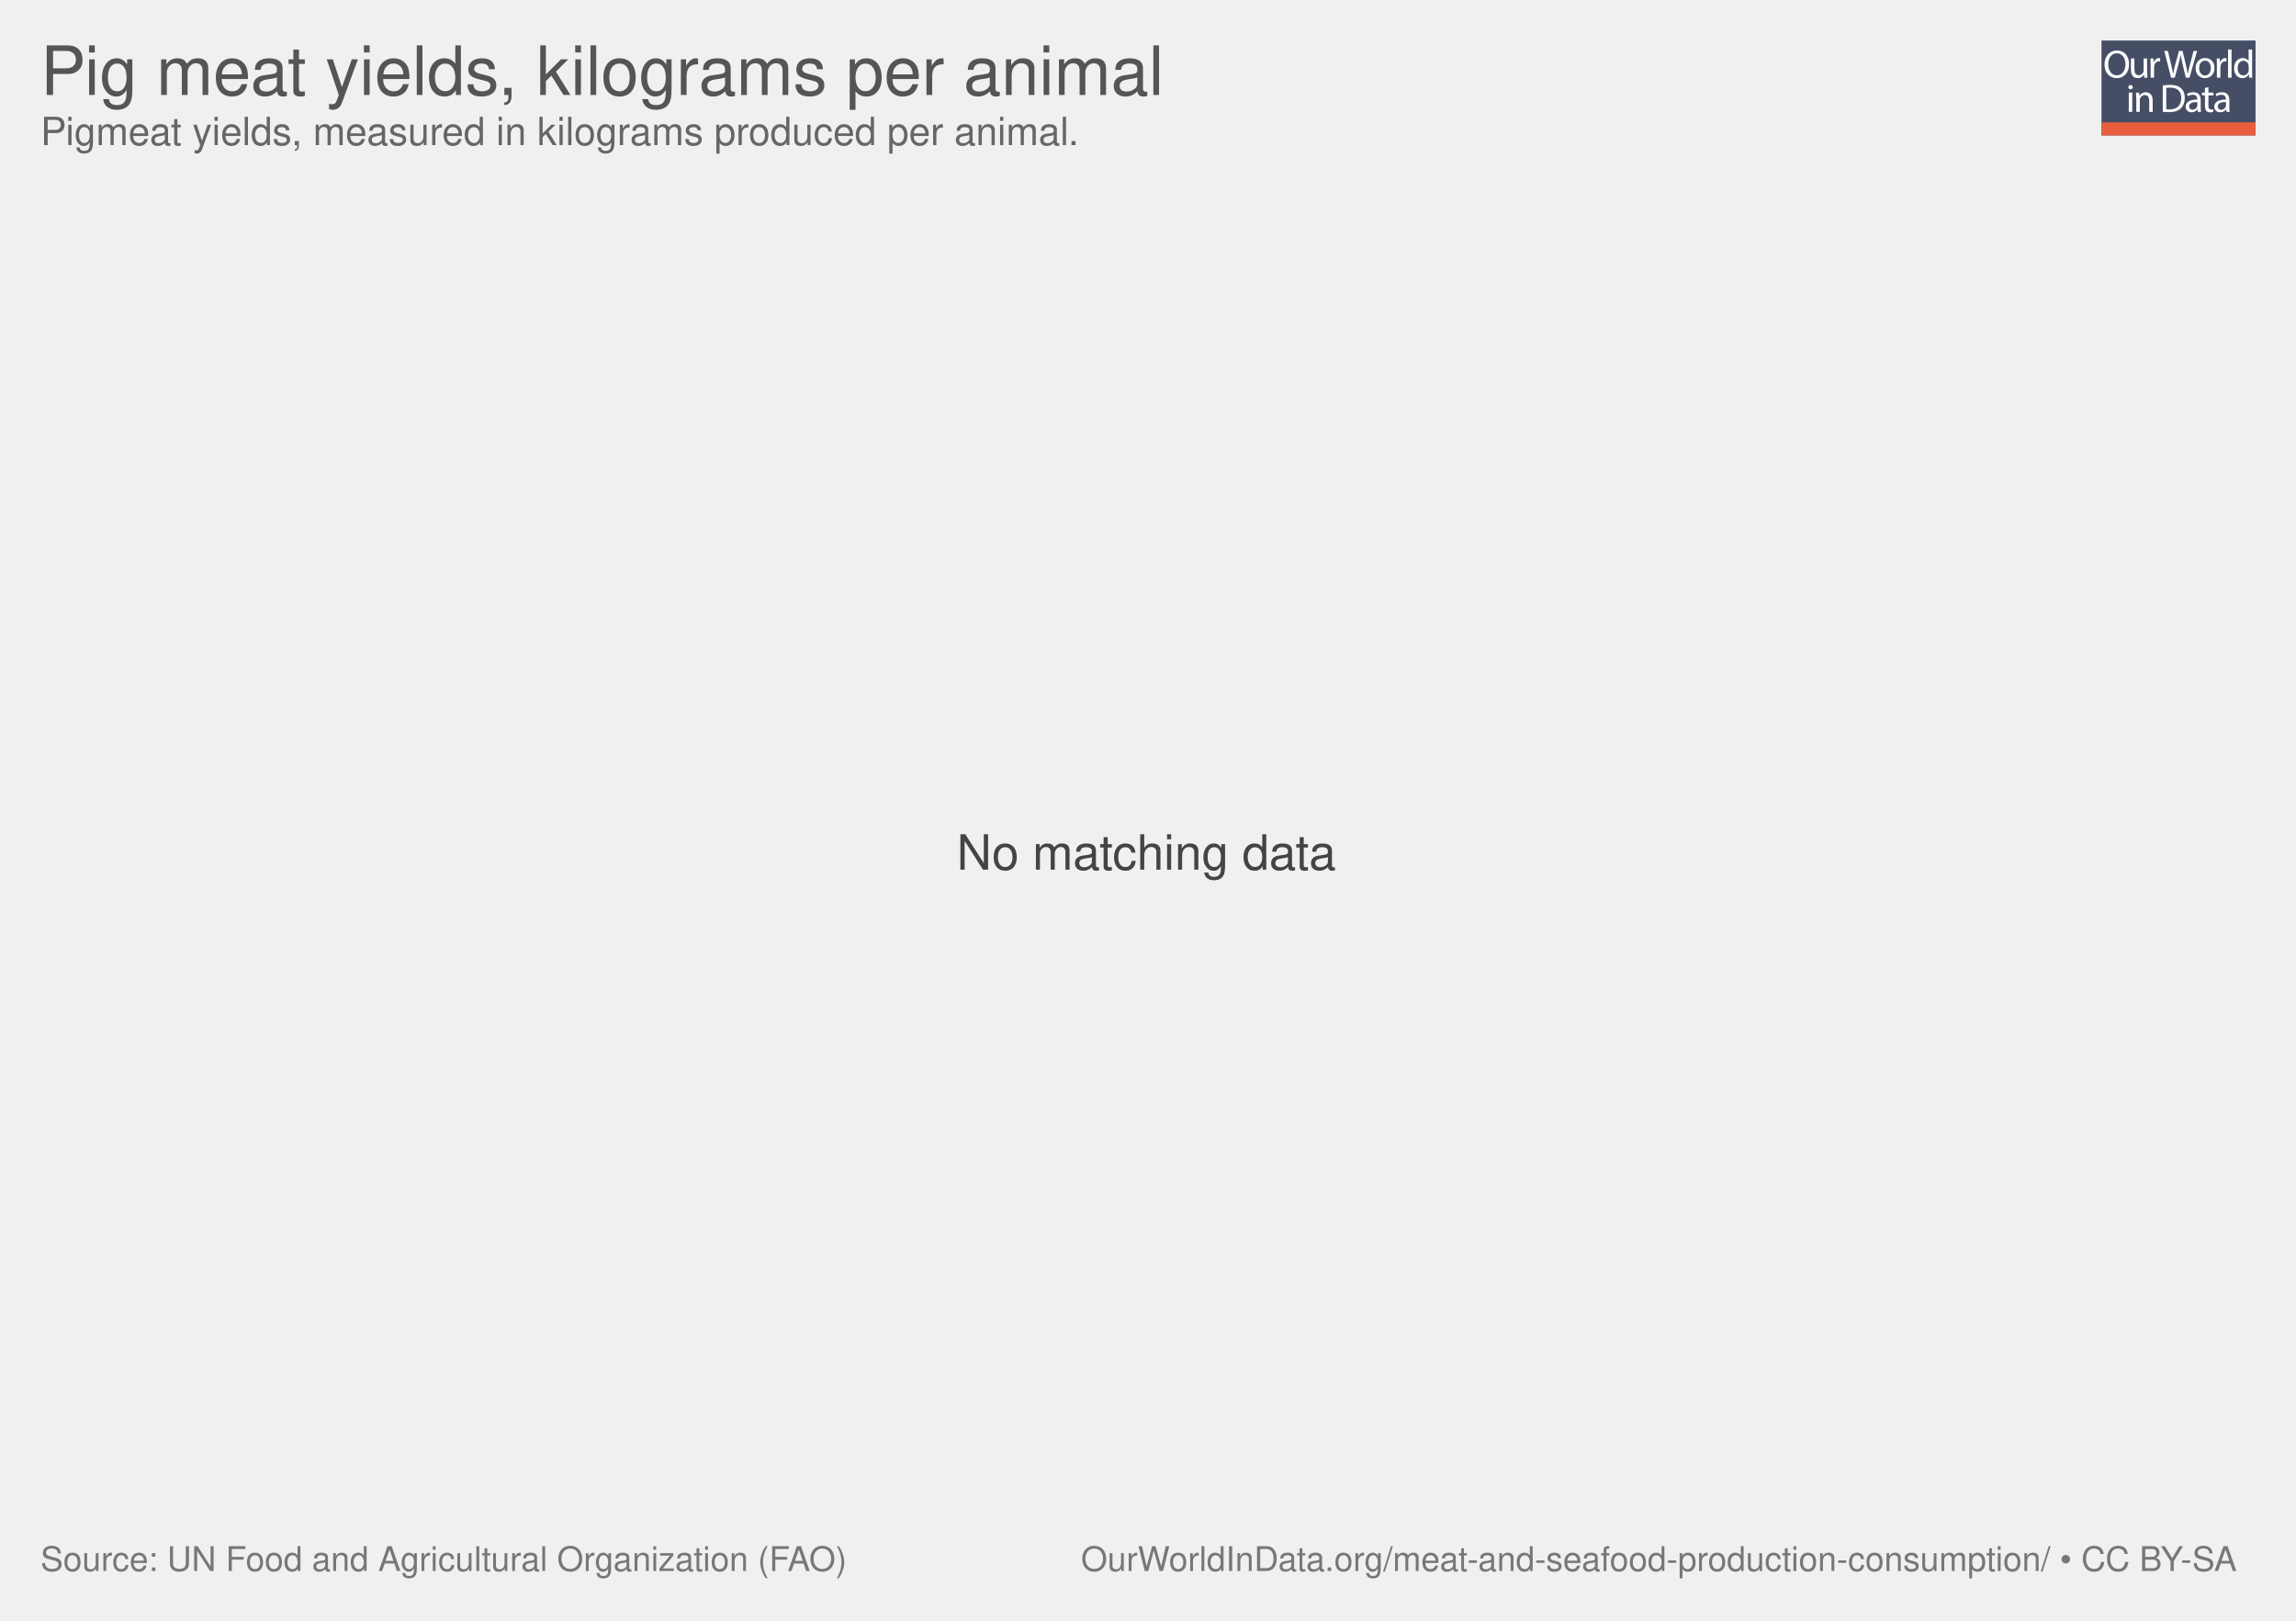
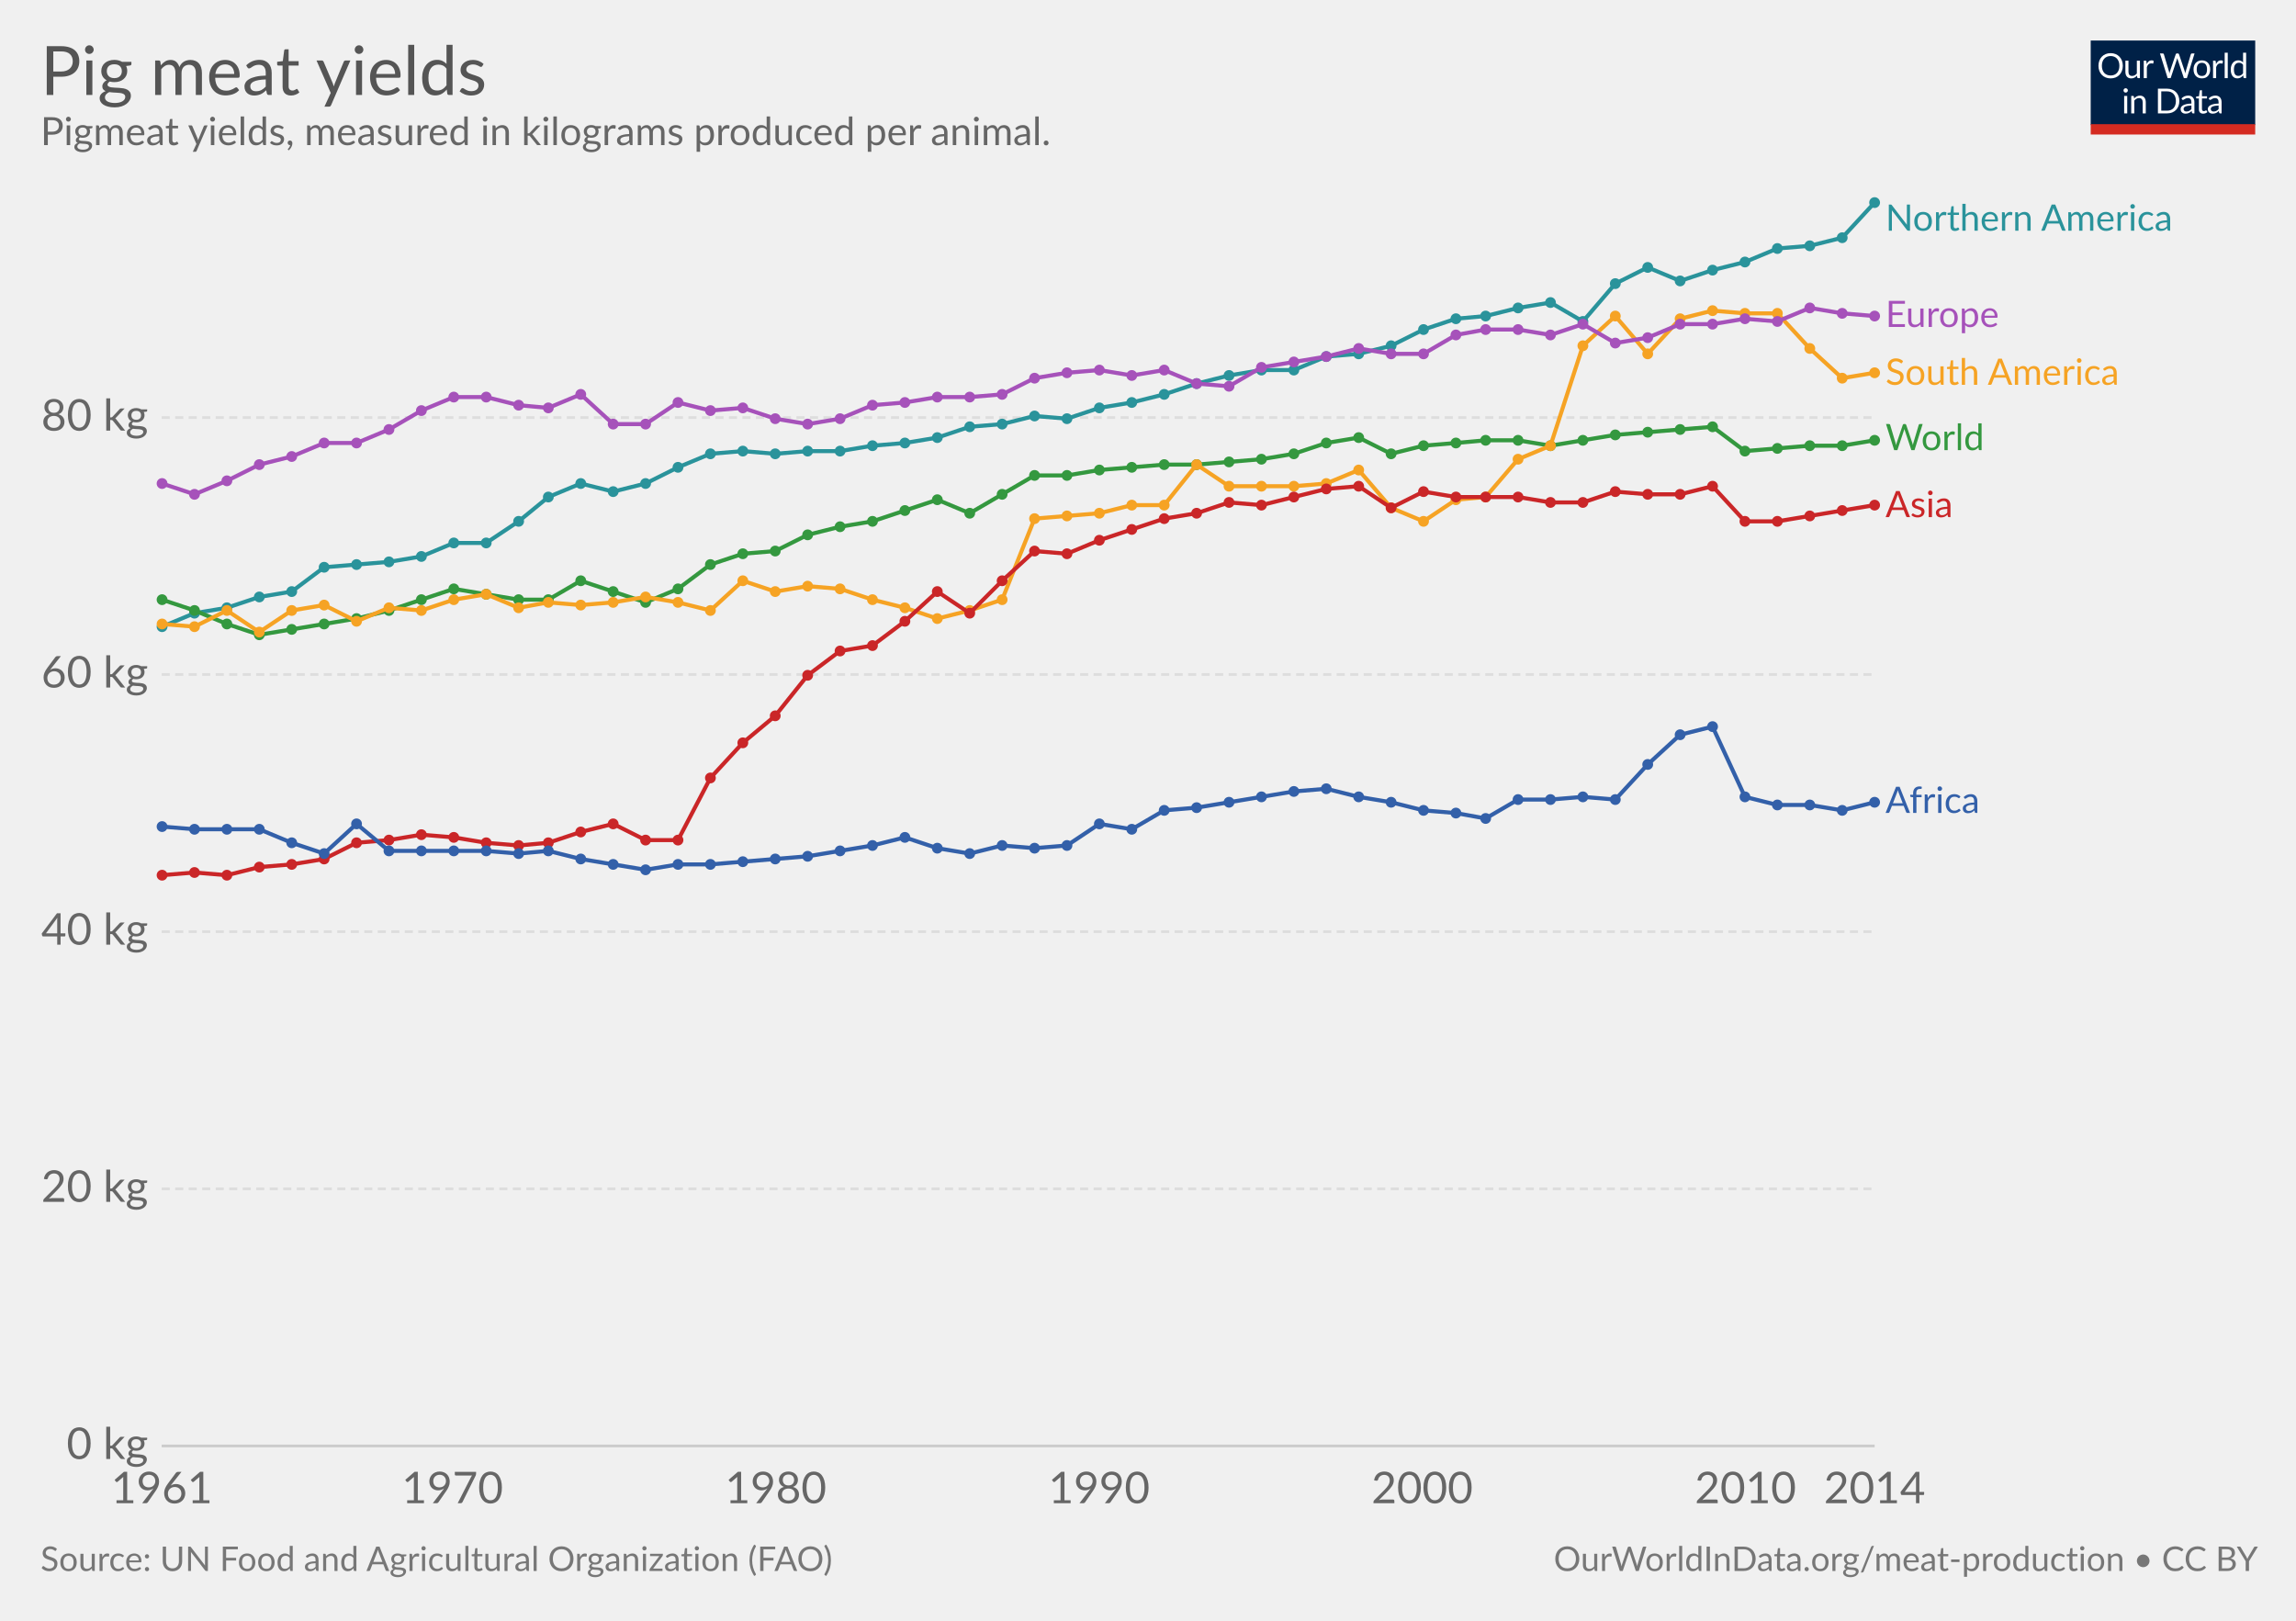
- <svg xmlns="http://www.w3.org/2000/svg" xmlns:xlink="http://www.w3.org/1999/xlink" version="1.1" style="font-family: 'Helvetica Neue', Helvetica, Arial, sans-serif; font-size: 18px; background-color: white; text-rendering: optimizeLegibility; -webkit-font-smoothing: antialiased;" width="850" height="600">
-   <g class="ChartTab">
-     <g class="HeaderView">
-       <g opacity="0.8" transform="translate(778, 15) scale(0.27)">
-         <a xlink:href="https://ourworldindata.org" target="_blank">
-           <g>
-             <rect x="0" y="0" fill="#1B2543" width="211.2" height="130.1" />
-             <rect x="0" y="112.2" fill="#E63912" width="211.2" height="17.9" />
-             <g>
-               <rect x="1.2" y="12.3" fill="none" width="210.2" height="99.2" />
-               <path fill="#FFFFFF" d="M37.8,32.2c0,12.7-7.7,19.4-17.1,19.4c-9.7,0-16.6-7.5-16.6-18.7c0-11.7,7.3-19.3,17.1-19.3 C31.3,13.7,37.8,21.3,37.8,32.2z M9.2,32.8c0,7.9,4.3,14.9,11.8,14.9c7.5,0,11.8-6.9,11.8-15.3c0-7.3-3.8-14.9-11.8-14.9 C13.1,17.5,9.2,24.8,9.2,32.8z" />
-               <path fill="#FFFFFF" d="M62.7,43.8c0,2.7,0.1,5.1,0.2,7.2h-4.3l-0.3-4.3h-0.1c-1.3,2.1-4,4.9-8.8,4.9c-4.2,0-9.1-2.3-9.1-11.6 V24.6h4.8v14.6c0,5,1.5,8.4,5.9,8.4c3.2,0,5.5-2.2,6.3-4.4c0.3-0.7,0.4-1.6,0.4-2.5V24.6h4.8V43.8z" />
-               <path fill="#FFFFFF" d="M67.3,32.8c0-3.1-0.1-5.8-0.2-8.2h4.2l0.2,5.2h0.2c1.2-3.5,4.1-5.8,7.3-5.8c0.5,0,0.9,0.1,1.4,0.2v4.5 c-0.5-0.1-1-0.2-1.6-0.2c-3.4,0-5.8,2.6-6.5,6.2c-0.1,0.7-0.2,1.4-0.2,2.2V51h-4.8V32.8z" />
-               <path fill="#FFFFFF" d="M95.4,51l-9.4-36.8h5l4.4,18.6c1.1,4.6,2.1,9.2,2.7,12.7h0.1c0.6-3.7,1.8-8,3-12.8l4.9-18.5h5l4.5,18.7 c1,4.4,2,8.7,2.6,12.6h0.1c0.8-4,1.8-8.1,3-12.7l4.9-18.5h4.9L120.6,51h-5L111,31.9c-1.1-4.7-1.9-8.3-2.4-12h-0.1 c-0.7,3.7-1.5,7.3-2.8,12L100.4,51H95.4z" />
-               <path fill="#FFFFFF" d="M154.9,37.6c0,9.8-6.8,14-13.2,14c-7.2,0-12.7-5.2-12.7-13.6c0-8.8,5.8-14,13.1-14 C149.8,24,154.9,29.5,154.9,37.6z M133.9,37.9c0,5.8,3.3,10.1,8,10.1c4.6,0,8-4.3,8-10.3c0-4.5-2.2-10.1-7.9-10.1 C136.3,27.6,133.9,32.8,133.9,37.9z" />
-               <path fill="#FFFFFF" d="M158.2,32.8c0-3.1-0.1-5.8-0.2-8.2h4.2l0.2,5.2h0.2c1.2-3.5,4.1-5.8,7.3-5.8c0.5,0,0.9,0.1,1.4,0.2v4.5 c-0.5-0.1-1-0.2-1.6-0.2c-3.4,0-5.8,2.6-6.5,6.2c-0.1,0.7-0.2,1.4-0.2,2.2V51h-4.8V32.8z" />
-               <path fill="#FFFFFF" d="M173.5,12.3h4.8V51h-4.8V12.3z" />
-               <path fill="#FFFFFF" d="M206.5,12.3v31.9c0,2.3,0.1,5,0.2,6.8h-4.3l-0.2-4.6H202c-1.5,2.9-4.7,5.2-9,5.2 c-6.4,0-11.3-5.4-11.3-13.4c-0.1-8.8,5.4-14.2,11.9-14.2c4,0,6.8,1.9,8,4h0.1V12.3H206.5z M201.7,35.4c0-0.6-0.1-1.4-0.2-2 c-0.7-3.1-3.3-5.6-6.9-5.6c-5,0-7.9,4.4-7.9,10.2c0,5.3,2.6,9.8,7.8,9.8c3.2,0,6.2-2.1,7.1-5.7c0.2-0.7,0.2-1.3,0.2-2.1V35.4z" />
-               <path fill="#FFFFFF" d="M42.8,64c0.1,1.6-1.1,2.9-3.1,2.9c-1.7,0-2.9-1.3-2.9-2.9c0-1.7,1.3-3,3-3C41.7,61,42.8,62.3,42.8,64z M37.4,97.8V71.4h4.8v26.4H37.4z" />
-               <path fill="#FFFFFF" d="M47.5,78.6c0-2.7-0.1-5-0.2-7.1h4.3l0.3,4.4h0.1c1.3-2.5,4.4-5,8.8-5c3.7,0,9.4,2.2,9.4,11.2v15.8h-4.8 V82.6c0-4.3-1.6-7.8-6.1-7.8c-3.2,0-5.6,2.2-6.5,4.9c-0.2,0.6-0.3,1.4-0.3,2.2v15.9h-4.8V78.6z" />
-               <path fill="#FFFFFF" d="M84,61.6c2.9-0.4,6.3-0.8,10.1-0.8c6.8,0,11.7,1.6,14.9,4.6c3.3,3,5.2,7.3,5.2,13.2c0,6-1.9,10.9-5.3,14.3 c-3.4,3.4-9.1,5.3-16.3,5.3c-3.4,0-6.2-0.2-8.6-0.4V61.6z M88.8,94.1c1.2,0.2,3,0.3,4.8,0.3c10.2,0,15.7-5.7,15.7-15.6 c0.1-8.7-4.9-14.2-14.9-14.2c-2.5,0-4.3,0.2-5.6,0.5V94.1z" />
-               <path fill="#FFFFFF" d="M132.1,97.8l-0.4-3.3h-0.2c-1.5,2.1-4.3,3.9-8.1,3.9c-5.4,0-8.1-3.8-8.1-7.6c0-6.4,5.7-9.9,15.9-9.8v-0.5 c0-2.2-0.6-6.1-6-6.1c-2.5,0-5,0.8-6.9,2l-1.1-3.2c2.2-1.4,5.4-2.3,8.7-2.3c8.1,0,10.1,5.5,10.1,10.8v9.9c0,2.3,0.1,4.5,0.4,6.3 H132.1z M131.4,84.4c-5.3-0.1-11.2,0.8-11.2,5.9c0,3.1,2.1,4.6,4.5,4.6c3.4,0,5.6-2.2,6.4-4.4c0.2-0.5,0.3-1,0.3-1.5V84.4z" />
-               <path fill="#FFFFFF" d="M146.6,63.9v7.6h6.9v3.7h-6.9v14.2c0,3.3,0.9,5.1,3.6,5.1c1.3,0,2.2-0.2,2.8-0.3l0.2,3.6 c-0.9,0.4-2.4,0.7-4.3,0.7c-2.2,0-4-0.7-5.2-2c-1.4-1.4-1.9-3.8-1.9-6.9V75.1h-4.1v-3.7h4.1v-6.3L146.6,63.9z" />
-               <path fill="#FFFFFF" d="M171.4,97.8l-0.4-3.3h-0.2c-1.5,2.1-4.3,3.9-8.1,3.9c-5.4,0-8.1-3.8-8.1-7.6c0-6.4,5.7-9.9,15.9-9.8v-0.5 c0-2.2-0.6-6.1-6-6.1c-2.5,0-5,0.8-6.9,2l-1.1-3.2c2.2-1.4,5.4-2.3,8.7-2.3c8.1,0,10.1,5.5,10.1,10.8v9.9c0,2.3,0.1,4.5,0.4,6.3 H171.4z M170.7,84.4c-5.3-0.1-11.2,0.8-11.2,5.9c0,3.1,2.1,4.6,4.5,4.6c3.4,0,5.6-2.2,6.4-4.4c0.2-0.5,0.3-1,0.3-1.5V84.4z" />
-             </g>
-           </g>
-         </a>
+ <svg xmlns="http://www.w3.org/2000/svg" version="1.1" style="font-family:Lato, 'Helvetica Neue', Helvetica, Arial, sans-serif;font-size:18px;background-color:white;text-rendering:optimizeLegibility;-webkit-font-smoothing:antialiased" width="850" height="600">
+   <g class="HeaderView">
+     <g transform="translate(774, 15) scale(0.29)">
+       <svg width="210" height="120" viewBox="0 0 210 120" fill="none">
+         <g clip-path="url(#clip0)">
+           <path d="M0 0H210V107.89H0V0Z" fill="#002147" />
+           <path d="M40.979 32.248C40.979 34.609 40.605 36.78 39.857 38.76C39.109 40.725 38.053 42.419 36.689 43.842C35.325 45.265 33.682 46.372 31.761 47.164C29.854 47.941 27.742 48.33 25.425 48.33C23.107 48.33 20.995 47.941 19.089 47.164C17.182 46.372 15.547 45.265 14.183 43.842C12.819 42.419 11.763 40.725 11.015 38.76C10.267 36.78 9.893 34.609 9.893 32.248C9.893 29.887 10.267 27.723 11.015 25.758C11.763 23.778 12.819 22.077 14.183 20.654C15.547 19.217 17.182 18.102 19.089 17.31C20.995 16.518 23.107 16.122 25.425 16.122C27.742 16.122 29.854 16.518 31.761 17.31C33.682 18.102 35.325 19.217 36.689 20.654C38.053 22.077 39.109 23.778 39.857 25.758C40.605 27.723 40.979 29.887 40.979 32.248ZM36.601 32.248C36.601 30.312 36.337 28.574 35.809 27.034C35.281 25.494 34.533 24.196 33.565 23.14C32.597 22.069 31.423 21.248 30.045 20.676C28.666 20.104 27.126 19.818 25.425 19.818C23.738 19.818 22.205 20.104 20.827 20.676C19.448 21.248 18.267 22.069 17.285 23.14C16.317 24.196 15.569 25.494 15.041 27.034C14.513 28.574 14.249 30.312 14.249 32.248C14.249 34.184 14.513 35.922 15.041 37.462C15.569 38.987 16.317 40.285 17.285 41.356C18.267 42.412 19.448 43.226 20.827 43.798C22.205 44.355 23.738 44.634 25.425 44.634C27.126 44.634 28.666 44.355 30.045 43.798C31.423 43.226 32.597 42.412 33.565 41.356C34.533 40.285 35.281 38.987 35.809 37.462C36.337 35.922 36.601 34.184 36.601 32.248ZM62.823 25.714V48H60.491C59.934 48 59.582 47.729 59.435 47.186L59.127 44.788C58.159 45.859 57.074 46.724 55.871 47.384C54.669 48.029 53.29 48.352 51.735 48.352C50.518 48.352 49.44 48.154 48.501 47.758C47.577 47.347 46.8 46.775 46.169 46.042C45.539 45.309 45.062 44.421 44.739 43.38C44.431 42.339 44.277 41.187 44.277 39.926V25.714H48.193V39.926C48.193 41.613 48.575 42.918 49.337 43.842C50.115 44.766 51.295 45.228 52.879 45.228C54.038 45.228 55.116 44.957 56.113 44.414C57.125 43.857 58.057 43.094 58.907 42.126V25.714H62.823ZM71.43 30.18C72.135 28.655 73 27.467 74.027 26.616C75.053 25.751 76.307 25.318 77.789 25.318C78.258 25.318 78.705 25.369 79.131 25.472C79.571 25.575 79.959 25.736 80.297 25.956L80.011 28.882C79.923 29.249 79.703 29.432 79.351 29.432C79.145 29.432 78.845 29.388 78.449 29.3C78.053 29.212 77.605 29.168 77.107 29.168C76.403 29.168 75.772 29.271 75.215 29.476C74.672 29.681 74.181 29.989 73.741 30.4C73.315 30.796 72.927 31.295 72.575 31.896C72.237 32.483 71.929 33.157 71.651 33.92V48H67.713V25.714H69.957C70.382 25.714 70.675 25.795 70.837 25.956C70.998 26.117 71.108 26.396 71.167 26.792L71.43 30.18ZM132.589 16.474L122.755 48H118.927L110.941 23.954C110.867 23.719 110.794 23.47 110.721 23.206C110.662 22.942 110.596 22.663 110.523 22.37C110.449 22.663 110.376 22.942 110.303 23.206C110.23 23.47 110.156 23.719 110.083 23.954L102.053 48H98.225L88.391 16.474H91.933C92.314 16.474 92.629 16.569 92.879 16.76C93.143 16.951 93.311 17.193 93.385 17.486L99.897 39.398C99.999 39.794 100.095 40.219 100.183 40.674C100.285 41.129 100.381 41.613 100.469 42.126C100.571 41.613 100.674 41.129 100.777 40.674C100.894 40.205 101.019 39.779 101.151 39.398L108.565 17.486C108.653 17.237 108.821 17.009 109.071 16.804C109.335 16.584 109.65 16.474 110.017 16.474H111.249C111.63 16.474 111.938 16.569 112.173 16.76C112.407 16.951 112.583 17.193 112.701 17.486L120.093 39.398C120.225 39.779 120.342 40.19 120.445 40.63C120.562 41.07 120.672 41.532 120.775 42.016C120.848 41.532 120.929 41.07 121.017 40.63C121.105 40.19 121.2 39.779 121.303 39.398L127.837 17.486C127.91 17.222 128.072 16.987 128.321 16.782C128.585 16.577 128.9 16.474 129.267 16.474H132.589ZM141.94 25.362C143.568 25.362 145.034 25.633 146.34 26.176C147.645 26.719 148.76 27.489 149.684 28.486C150.608 29.483 151.312 30.693 151.796 32.116C152.294 33.524 152.544 35.101 152.544 36.846C152.544 38.606 152.294 40.19 151.796 41.598C151.312 43.006 150.608 44.209 149.684 45.206C148.76 46.203 147.645 46.973 146.34 47.516C145.034 48.044 143.568 48.308 141.94 48.308C140.297 48.308 138.816 48.044 137.496 47.516C136.19 46.973 135.076 46.203 134.152 45.206C133.228 44.209 132.516 43.006 132.018 41.598C131.534 40.19 131.292 38.606 131.292 36.846C131.292 35.101 131.534 33.524 132.018 32.116C132.516 30.693 133.228 29.483 134.152 28.486C135.076 27.489 136.19 26.719 137.496 26.176C138.816 25.633 140.297 25.362 141.94 25.362ZM141.94 45.25C144.14 45.25 145.782 44.517 146.868 43.05C147.953 41.569 148.496 39.508 148.496 36.868C148.496 34.213 147.953 32.145 146.868 30.664C145.782 29.183 144.14 28.442 141.94 28.442C140.825 28.442 139.85 28.633 139.014 29.014C138.192 29.395 137.503 29.945 136.946 30.664C136.403 31.383 135.992 32.27 135.714 33.326C135.45 34.367 135.318 35.548 135.318 36.868C135.318 39.508 135.86 41.569 136.946 43.05C138.046 44.517 139.71 45.25 141.94 45.25ZM159.908 30.18C160.612 28.655 161.478 27.467 162.504 26.616C163.531 25.751 164.785 25.318 166.266 25.318C166.736 25.318 167.183 25.369 167.608 25.472C168.048 25.575 168.437 25.736 168.774 25.956L168.488 28.882C168.4 29.249 168.18 29.432 167.828 29.432C167.623 29.432 167.322 29.388 166.926 29.3C166.53 29.212 166.083 29.168 165.584 29.168C164.88 29.168 164.25 29.271 163.692 29.476C163.15 29.681 162.658 29.989 162.218 30.4C161.793 30.796 161.404 31.295 161.052 31.896C160.715 32.483 160.407 33.157 160.128 33.92V48H156.19V25.714H158.434C158.86 25.714 159.153 25.795 159.314 25.956C159.476 26.117 159.586 26.396 159.644 26.792L159.908 30.18ZM174.946 15.594V48H171.03V15.594H174.946ZM194.496 31.016C193.763 30.033 192.971 29.351 192.12 28.97C191.269 28.574 190.316 28.376 189.26 28.376C187.192 28.376 185.601 29.117 184.486 30.598C183.371 32.079 182.814 34.191 182.814 36.934C182.814 38.386 182.939 39.633 183.188 40.674C183.437 41.701 183.804 42.551 184.288 43.226C184.772 43.886 185.366 44.37 186.07 44.678C186.774 44.986 187.573 45.14 188.468 45.14C189.759 45.14 190.881 44.847 191.834 44.26C192.802 43.673 193.689 42.845 194.496 41.774V31.016ZM198.412 15.594V48H196.08C195.523 48 195.171 47.729 195.024 47.186L194.672 44.48C193.719 45.624 192.633 46.548 191.416 47.252C190.199 47.956 188.791 48.308 187.192 48.308C185.916 48.308 184.757 48.066 183.716 47.582C182.675 47.083 181.787 46.357 181.054 45.404C180.321 44.451 179.756 43.263 179.36 41.84C178.964 40.417 178.766 38.782 178.766 36.934C178.766 35.291 178.986 33.766 179.426 32.358C179.866 30.935 180.497 29.703 181.318 28.662C182.139 27.621 183.144 26.807 184.332 26.22C185.535 25.619 186.884 25.318 188.38 25.318C189.744 25.318 190.91 25.553 191.878 26.022C192.861 26.477 193.733 27.115 194.496 27.936V15.594H198.412ZM46.614 70.714V93H42.698V70.714H46.614ZM47.45 63.718C47.45 64.099 47.369 64.459 47.208 64.796C47.061 65.119 46.856 65.412 46.592 65.676C46.343 65.925 46.042 66.123 45.69 66.27C45.352 66.417 44.993 66.49 44.612 66.49C44.23 66.49 43.871 66.417 43.534 66.27C43.211 66.123 42.925 65.925 42.676 65.676C42.426 65.412 42.228 65.119 42.082 64.796C41.935 64.459 41.862 64.099 41.862 63.718C41.862 63.337 41.935 62.977 42.082 62.64C42.228 62.288 42.426 61.987 42.676 61.738C42.925 61.474 43.211 61.269 43.534 61.122C43.871 60.975 44.23 60.902 44.612 60.902C44.993 60.902 45.352 60.975 45.69 61.122C46.042 61.269 46.343 61.474 46.592 61.738C46.856 61.987 47.061 62.288 47.208 62.64C47.369 62.977 47.45 63.337 47.45 63.718ZM55.424 73.948C55.908 73.405 56.422 72.914 56.964 72.474C57.507 72.034 58.079 71.66 58.68 71.352C59.296 71.029 59.941 70.787 60.616 70.626C61.306 70.45 62.046 70.362 62.838 70.362C64.055 70.362 65.126 70.567 66.05 70.978C66.989 71.374 67.766 71.946 68.382 72.694C69.013 73.427 69.49 74.315 69.812 75.356C70.135 76.397 70.296 77.549 70.296 78.81V93H66.358V78.81C66.358 77.123 65.969 75.818 65.192 74.894C64.43 73.955 63.264 73.486 61.694 73.486C60.535 73.486 59.45 73.765 58.438 74.322C57.441 74.879 56.517 75.635 55.666 76.588V93H51.728V70.714H54.082C54.639 70.714 54.984 70.985 55.116 71.528L55.424 73.948ZM113.129 77.248C113.129 79.609 112.755 81.758 112.007 83.694C111.259 85.63 110.203 87.287 108.839 88.666C107.475 90.045 105.832 91.115 103.911 91.878C102.004 92.626 99.892 93 97.575 93H85.805V61.474H97.575C99.892 61.474 102.004 61.855 103.911 62.618C105.832 63.366 107.475 64.437 108.839 65.83C110.203 67.209 111.259 68.866 112.007 70.802C112.755 72.738 113.129 74.887 113.129 77.248ZM108.751 77.248C108.751 75.312 108.487 73.581 107.959 72.056C107.431 70.531 106.683 69.24 105.715 68.184C104.747 67.128 103.574 66.321 102.195 65.764C100.816 65.207 99.276 64.928 97.575 64.928H90.073V89.546H97.575C99.276 89.546 100.816 89.267 102.195 88.71C103.574 88.153 104.747 87.353 105.715 86.312C106.683 85.256 107.431 83.965 107.959 82.44C108.487 80.915 108.751 79.184 108.751 77.248ZM128.553 82.968C126.749 83.027 125.209 83.173 123.933 83.408C122.672 83.628 121.638 83.921 120.831 84.288C120.039 84.655 119.46 85.087 119.093 85.586C118.741 86.085 118.565 86.642 118.565 87.258C118.565 87.845 118.661 88.351 118.851 88.776C119.042 89.201 119.299 89.553 119.621 89.832C119.959 90.096 120.347 90.294 120.787 90.426C121.242 90.543 121.726 90.602 122.239 90.602C122.929 90.602 123.559 90.536 124.131 90.404C124.703 90.257 125.239 90.052 125.737 89.788C126.251 89.524 126.735 89.209 127.189 88.842C127.659 88.475 128.113 88.057 128.553 87.588V82.968ZM115.903 73.86C117.135 72.672 118.463 71.785 119.885 71.198C121.308 70.611 122.885 70.318 124.615 70.318C125.862 70.318 126.969 70.523 127.937 70.934C128.905 71.345 129.719 71.917 130.379 72.65C131.039 73.383 131.538 74.271 131.875 75.312C132.213 76.353 132.381 77.497 132.381 78.744V93H130.643C130.262 93 129.969 92.941 129.763 92.824C129.558 92.692 129.397 92.443 129.279 92.076L128.839 89.964C128.253 90.507 127.681 90.991 127.123 91.416C126.566 91.827 125.979 92.179 125.363 92.472C124.747 92.751 124.087 92.963 123.383 93.11C122.694 93.271 121.924 93.352 121.073 93.352C120.208 93.352 119.394 93.235 118.631 93C117.869 92.751 117.201 92.384 116.629 91.9C116.072 91.416 115.625 90.807 115.287 90.074C114.965 89.326 114.803 88.446 114.803 87.434C114.803 86.554 115.045 85.711 115.529 84.904C116.013 84.083 116.798 83.357 117.883 82.726C118.969 82.095 120.384 81.582 122.129 81.186C123.875 80.775 126.016 80.541 128.553 80.482V78.744C128.553 77.013 128.179 75.708 127.431 74.828C126.683 73.933 125.591 73.486 124.153 73.486C123.185 73.486 122.371 73.611 121.711 73.86C121.066 74.095 120.501 74.366 120.017 74.674C119.548 74.967 119.137 75.239 118.785 75.488C118.448 75.723 118.111 75.84 117.773 75.84C117.509 75.84 117.282 75.774 117.091 75.642C116.901 75.495 116.739 75.319 116.607 75.114L115.903 73.86ZM143.568 93.352C141.808 93.352 140.451 92.861 139.498 91.878C138.559 90.895 138.09 89.48 138.09 87.632V73.992H135.406C135.171 73.992 134.973 73.926 134.812 73.794C134.65 73.647 134.57 73.427 134.57 73.134V71.572L138.222 71.11L139.124 64.224C139.168 64.004 139.263 63.828 139.41 63.696C139.571 63.549 139.776 63.476 140.026 63.476H142.006V71.154H148.452V73.992H142.006V87.368C142.006 88.307 142.233 89.003 142.688 89.458C143.142 89.913 143.729 90.14 144.448 90.14C144.858 90.14 145.21 90.089 145.504 89.986C145.812 89.869 146.076 89.744 146.296 89.612C146.516 89.48 146.699 89.363 146.846 89.26C147.007 89.143 147.146 89.084 147.264 89.084C147.469 89.084 147.652 89.209 147.814 89.458L148.958 91.328C148.283 91.959 147.469 92.457 146.516 92.824C145.562 93.176 144.58 93.352 143.568 93.352ZM163.253 82.968C161.449 83.027 159.909 83.173 158.633 83.408C157.372 83.628 156.338 83.921 155.531 84.288C154.739 84.655 154.16 85.087 153.793 85.586C153.441 86.085 153.265 86.642 153.265 87.258C153.265 87.845 153.36 88.351 153.551 88.776C153.742 89.201 153.998 89.553 154.321 89.832C154.658 90.096 155.047 90.294 155.487 90.426C155.942 90.543 156.426 90.602 156.939 90.602C157.628 90.602 158.259 90.536 158.831 90.404C159.403 90.257 159.938 90.052 160.437 89.788C160.95 89.524 161.434 89.209 161.889 88.842C162.358 88.475 162.813 88.057 163.253 87.588V82.968ZM150.603 73.86C151.835 72.672 153.162 71.785 154.585 71.198C156.008 70.611 157.584 70.318 159.315 70.318C160.562 70.318 161.669 70.523 162.637 70.934C163.605 71.345 164.419 71.917 165.079 72.65C165.739 73.383 166.238 74.271 166.575 75.312C166.912 76.353 167.081 77.497 167.081 78.744V93H165.343C164.962 93 164.668 92.941 164.463 92.824C164.258 92.692 164.096 92.443 163.979 92.076L163.539 89.964C162.952 90.507 162.38 90.991 161.823 91.416C161.266 91.827 160.679 92.179 160.063 92.472C159.447 92.751 158.787 92.963 158.083 93.11C157.394 93.271 156.624 93.352 155.773 93.352C154.908 93.352 154.094 93.235 153.331 93C152.568 92.751 151.901 92.384 151.329 91.9C150.772 91.416 150.324 90.807 149.987 90.074C149.664 89.326 149.503 88.446 149.503 87.434C149.503 86.554 149.745 85.711 150.229 84.904C150.713 84.083 151.498 83.357 152.583 82.726C153.668 82.095 155.084 81.582 156.829 81.186C158.574 80.775 160.716 80.541 163.253 80.482V78.744C163.253 77.013 162.879 75.708 162.131 74.828C161.383 73.933 160.29 73.486 158.853 73.486C157.885 73.486 157.071 73.611 156.411 73.86C155.766 74.095 155.201 74.366 154.717 74.674C154.248 74.967 153.837 75.239 153.485 75.488C153.148 75.723 152.81 75.84 152.473 75.84C152.209 75.84 151.982 75.774 151.791 75.642C151.6 75.495 151.439 75.319 151.307 75.114L150.603 73.86Z" fill="white" />
+           <rect y="106.789" width="210" height="13.211" fill="#D42B21" />
+         </g>
+         <defs>
+           <clipPath id="clip0">
+             <rect width="210" height="120" fill="white" />
+           </clipPath>
+         </defs>
+       </svg>
+     </g>
+     <a href="https://staging-owid.netlify.com/grapher/pig-yields-meat-per-animal-in-hectograms-100-grams" target="_blank">
+       <text font-size="25.20" x="15.0" y="35.2" fill="#555">
+         <tspan x="15" y="35.16">Pig meat yields</tspan>
+       </text>
+     </a>
+     <text font-size="14.40" x="15.0" y="53.7" fill="#666">
+       <tspan x="15" y="53.72">Pigmeat yields, measured in kilograms produced per animal.</tspan>
+     </text>
+   </g>
+   <g class="LineChart">
+     <defs>
+       <clipPath id="boundsClip-32">
+         <rect x="49.852" y="0" width="830" height="963.8" />
+       </clipPath>
+     </defs>
+     <g class="AxisBoxView">
+       <g class="HorizontalAxis">
+         <text x="59.9" y="556.5" fill="#666" text-anchor="middle" font-size="16.2">1961</text>
+         <text x="167.5" y="556.5" fill="#666" text-anchor="middle" font-size="16.2">1970</text>
+         <text x="287.2" y="556.5" fill="#666" text-anchor="middle" font-size="16.2">1980</text>
+         <text x="406.9" y="556.5" fill="#666" text-anchor="middle" font-size="16.2">1990</text>
+         <text x="526.5" y="556.5" fill="#666" text-anchor="middle" font-size="16.2">2000</text>
+         <text x="646.2" y="556.5" fill="#666" text-anchor="middle" font-size="16.2">2010</text>
+         <text x="694" y="556.5" fill="#666" text-anchor="middle" font-size="16.2">2014</text>
      </g>
-       <a href="https://ourworldindata.org/grapher/pig-yields-meat-per-animal-in-hectograms-100-grams" target="_blank">
-         <text font-size="25.20" x="15.0" y="35.2" fill="#555">
-           <tspan x="15" y="35.16">Pig meat yields, kilograms per animal</tspan>
-         </text>
-       </a>
-       <text font-size="14.40" x="15.0" y="53.7" fill="#666">
-         <tspan x="15" y="53.72">Pigmeat yields, measured in kilograms produced per animal.</tspan>
+       <g class="VerticalAxis">
+         <text x="54.85" y="535.3" fill="#666" dominant-baseline="middle" text-anchor="end" font-size="16.2">0 kg</text>
+         <text x="54.85" y="440.1" fill="#666" dominant-baseline="middle" text-anchor="end" font-size="16.2">20 kg</text>
+         <text x="54.85" y="344.9" fill="#666" dominant-baseline="middle" text-anchor="end" font-size="16.2">40 kg</text>
+         <text x="54.85" y="249.7" fill="#666" dominant-baseline="middle" text-anchor="end" font-size="16.2">60 kg</text>
+         <text x="54.85" y="154.6" fill="#666" dominant-baseline="middle" text-anchor="end" font-size="16.2">80 kg</text>
+       </g>
+       <g class="AxisGridLines">
+         <line x1="59.85" y1="535.3" x2="694.02" y2="535.3" stroke="#ccc" />
+         <line x1="59.85" y1="440.1" x2="694.02" y2="440.1" stroke="#ddd" stroke-dasharray="3,2" />
+         <line x1="59.85" y1="344.9" x2="694.02" y2="344.9" stroke="#ddd" stroke-dasharray="3,2" />
+         <line x1="59.85" y1="249.7" x2="694.02" y2="249.7" stroke="#ddd" stroke-dasharray="3,2" />
+         <line x1="59.85" y1="154.6" x2="694.02" y2="154.6" stroke="#ddd" stroke-dasharray="3,2" />
+       </g>
+     </g>
+     <g clip-path="url(#boundsClip-32)">
+       <g class="HeightedLegend" style="cursor:pointer">
+         <g class="legendMark">
+           <rect x="694.025" y="74.6" width="140.975" height="13.5" fill="#fff" opacity="0" />
+           <text font-size="13.50" x="698.0" y="85.4" fill="#2a939b">
+             <tspan x="698.025" y="85.4">Northern America</tspan>
+           </text>
+         </g>
+         <g class="legendMark">
+           <rect x="694.025" y="110.25" width="78.74" height="13.5" fill="#fff" opacity="0" />
+           <text font-size="13.50" x="698.0" y="121.0" fill="#a652ba">
+             <tspan x="698.025" y="121.05">Europe</tspan>
+           </text>
+         </g>
+         <g class="legendMark">
+           <rect x="694.025" y="131.65" width="123.83" height="13.5" fill="#fff" opacity="0" />
+           <text font-size="13.50" x="698.0" y="142.5" fill="#f6a324">
+             <tspan x="698.025" y="142.45">South America</tspan>
+           </text>
+         </g>
+         <g class="legendMark">
+           <rect x="694.025" y="155.85" width="70.235" height="13.5" fill="#fff" opacity="0" />
+           <text font-size="13.50" x="698.0" y="166.7" fill="#34983f">
+             <tspan x="698.025" y="166.65">World</tspan>
+           </text>
+         </g>
+         <g class="legendMark">
+           <rect x="694.025" y="180.65" width="61.325" height="13.5" fill="#fff" opacity="0" />
+           <text font-size="13.50" x="698.0" y="191.5" fill="#ca2628">
+             <tspan x="698.025" y="191.45">Asia</tspan>
+           </text>
+         </g>
+         <g class="legendMark">
+           <rect x="694.025" y="290.15" width="69.56" height="13.5" fill="#fff" opacity="0" />
+           <text font-size="13.50" x="698.0" y="300.9" fill="#3360a9">
+             <tspan x="698.025" y="300.95">Africa</tspan>
+           </text>
+         </g>
+       </g>
+       <g class="Lines">
+         <rect x="60" y="75" width="634" height="461" fill="rgba(255,255,255,0)" opacity="0" />
+         <g class="key-Northern-America_0">
+           <path stroke="#2a939b" stroke-linecap="round" d="M60 232L72 227L84 225L96 221L108 219L120 210L132 209L144 208L156 206L168 201L180 201L192 193L203 184L215 179L227 182L239 179L251 173L263 168L275 167L287 168L299 167L311 167L323 165L335 164L347 162L359 158L371 157L383 154L395 155L407 151L419 149L431 146L443 142L455 139L467 137L479 137L491 132L503 131L515 128L527 122L539 118L550 117L562 114L574 112L586 119L598 105L610 99L622 104L634 100L646 97L658 92L670 91L682 88L694 75" fill="none" stroke-width="1.5" />
+           <g fill="#2a939b">
+             <circle cx="60" cy="232" r="2" />
+             <circle cx="72" cy="227" r="2" />
+             <circle cx="84" cy="225" r="2" />
+             <circle cx="96" cy="221" r="2" />
+             <circle cx="108" cy="219" r="2" />
+             <circle cx="120" cy="210" r="2" />
+             <circle cx="132" cy="209" r="2" />
+             <circle cx="144" cy="208" r="2" />
+             <circle cx="156" cy="206" r="2" />
+             <circle cx="168" cy="201" r="2" />
+             <circle cx="180" cy="201" r="2" />
+             <circle cx="192" cy="193" r="2" />
+             <circle cx="203" cy="184" r="2" />
+             <circle cx="215" cy="179" r="2" />
+             <circle cx="227" cy="182" r="2" />
+             <circle cx="239" cy="179" r="2" />
+             <circle cx="251" cy="173" r="2" />
+             <circle cx="263" cy="168" r="2" />
+             <circle cx="275" cy="167" r="2" />
+             <circle cx="287" cy="168" r="2" />
+             <circle cx="299" cy="167" r="2" />
+             <circle cx="311" cy="167" r="2" />
+             <circle cx="323" cy="165" r="2" />
+             <circle cx="335" cy="164" r="2" />
+             <circle cx="347" cy="162" r="2" />
+             <circle cx="359" cy="158" r="2" />
+             <circle cx="371" cy="157" r="2" />
+             <circle cx="383" cy="154" r="2" />
+             <circle cx="395" cy="155" r="2" />
+             <circle cx="407" cy="151" r="2" />
+             <circle cx="419" cy="149" r="2" />
+             <circle cx="431" cy="146" r="2" />
+             <circle cx="443" cy="142" r="2" />
+             <circle cx="455" cy="139" r="2" />
+             <circle cx="467" cy="137" r="2" />
+             <circle cx="479" cy="137" r="2" />
+             <circle cx="491" cy="132" r="2" />
+             <circle cx="503" cy="131" r="2" />
+             <circle cx="515" cy="128" r="2" />
+             <circle cx="527" cy="122" r="2" />
+             <circle cx="539" cy="118" r="2" />
+             <circle cx="550" cy="117" r="2" />
+             <circle cx="562" cy="114" r="2" />
+             <circle cx="574" cy="112" r="2" />
+             <circle cx="586" cy="119" r="2" />
+             <circle cx="598" cy="105" r="2" />
+             <circle cx="610" cy="99" r="2" />
+             <circle cx="622" cy="104" r="2" />
+             <circle cx="634" cy="100" r="2" />
+             <circle cx="646" cy="97" r="2" />
+             <circle cx="658" cy="92" r="2" />
+             <circle cx="670" cy="91" r="2" />
+             <circle cx="682" cy="88" r="2" />
+             <circle cx="694" cy="75" r="2" />
+           </g>
+         </g>
+         <g class="key-World_0">
+           <path stroke="#34983f" stroke-linecap="round" d="M60 222L72 226L84 231L96 235L108 233L120 231L132 229L144 226L156 222L168 218L180 220L192 222L203 222L215 215L227 219L239 223L251 218L263 209L275 205L287 204L299 198L311 195L323 193L335 189L347 185L359 190L371 183L383 176L395 176L407 174L419 173L431 172L443 172L455 171L467 170L479 168L491 164L503 162L515 168L527 165L539 164L550 163L562 163L574 165L586 163L598 161L610 160L622 159L634 158L646 167L658 166L670 165L682 165L694 163" fill="none" stroke-width="1.5" />
+           <g fill="#34983f">
+             <circle cx="60" cy="222" r="2" />
+             <circle cx="72" cy="226" r="2" />
+             <circle cx="84" cy="231" r="2" />
+             <circle cx="96" cy="235" r="2" />
+             <circle cx="108" cy="233" r="2" />
+             <circle cx="120" cy="231" r="2" />
+             <circle cx="132" cy="229" r="2" />
+             <circle cx="144" cy="226" r="2" />
+             <circle cx="156" cy="222" r="2" />
+             <circle cx="168" cy="218" r="2" />
+             <circle cx="180" cy="220" r="2" />
+             <circle cx="192" cy="222" r="2" />
+             <circle cx="203" cy="222" r="2" />
+             <circle cx="215" cy="215" r="2" />
+             <circle cx="227" cy="219" r="2" />
+             <circle cx="239" cy="223" r="2" />
+             <circle cx="251" cy="218" r="2" />
+             <circle cx="263" cy="209" r="2" />
+             <circle cx="275" cy="205" r="2" />
+             <circle cx="287" cy="204" r="2" />
+             <circle cx="299" cy="198" r="2" />
+             <circle cx="311" cy="195" r="2" />
+             <circle cx="323" cy="193" r="2" />
+             <circle cx="335" cy="189" r="2" />
+             <circle cx="347" cy="185" r="2" />
+             <circle cx="359" cy="190" r="2" />
+             <circle cx="371" cy="183" r="2" />
+             <circle cx="383" cy="176" r="2" />
+             <circle cx="395" cy="176" r="2" />
+             <circle cx="407" cy="174" r="2" />
+             <circle cx="419" cy="173" r="2" />
+             <circle cx="431" cy="172" r="2" />
+             <circle cx="443" cy="172" r="2" />
+             <circle cx="455" cy="171" r="2" />
+             <circle cx="467" cy="170" r="2" />
+             <circle cx="479" cy="168" r="2" />
+             <circle cx="491" cy="164" r="2" />
+             <circle cx="503" cy="162" r="2" />
+             <circle cx="515" cy="168" r="2" />
+             <circle cx="527" cy="165" r="2" />
+             <circle cx="539" cy="164" r="2" />
+             <circle cx="550" cy="163" r="2" />
+             <circle cx="562" cy="163" r="2" />
+             <circle cx="574" cy="165" r="2" />
+             <circle cx="586" cy="163" r="2" />
+             <circle cx="598" cy="161" r="2" />
+             <circle cx="610" cy="160" r="2" />
+             <circle cx="622" cy="159" r="2" />
+             <circle cx="634" cy="158" r="2" />
+             <circle cx="646" cy="167" r="2" />
+             <circle cx="658" cy="166" r="2" />
+             <circle cx="670" cy="165" r="2" />
+             <circle cx="682" cy="165" r="2" />
+             <circle cx="694" cy="163" r="2" />
+           </g>
+         </g>
+         <g class="key-South-America_0">
+           <path stroke="#f6a324" stroke-linecap="round" d="M60 231L72 232L84 226L96 234L108 226L120 224L132 230L144 225L156 226L168 222L180 220L192 225L203 223L215 224L227 223L239 221L251 223L263 226L275 215L287 219L299 217L311 218L323 222L335 225L347 229L359 226L371 222L383 192L395 191L407 190L419 187L431 187L443 172L455 180L467 180L479 180L491 179L503 174L515 188L527 193L539 185L550 184L562 170L574 165L586 128L598 117L610 131L622 118L634 115L646 116L658 116L670 129L682 140L694 138" fill="none" stroke-width="1.5" />
+           <g fill="#f6a324">
+             <circle cx="60" cy="231" r="2" />
+             <circle cx="72" cy="232" r="2" />
+             <circle cx="84" cy="226" r="2" />
+             <circle cx="96" cy="234" r="2" />
+             <circle cx="108" cy="226" r="2" />
+             <circle cx="120" cy="224" r="2" />
+             <circle cx="132" cy="230" r="2" />
+             <circle cx="144" cy="225" r="2" />
+             <circle cx="156" cy="226" r="2" />
+             <circle cx="168" cy="222" r="2" />
+             <circle cx="180" cy="220" r="2" />
+             <circle cx="192" cy="225" r="2" />
+             <circle cx="203" cy="223" r="2" />
+             <circle cx="215" cy="224" r="2" />
+             <circle cx="227" cy="223" r="2" />
+             <circle cx="239" cy="221" r="2" />
+             <circle cx="251" cy="223" r="2" />
+             <circle cx="263" cy="226" r="2" />
+             <circle cx="275" cy="215" r="2" />
+             <circle cx="287" cy="219" r="2" />
+             <circle cx="299" cy="217" r="2" />
+             <circle cx="311" cy="218" r="2" />
+             <circle cx="323" cy="222" r="2" />
+             <circle cx="335" cy="225" r="2" />
+             <circle cx="347" cy="229" r="2" />
+             <circle cx="359" cy="226" r="2" />
+             <circle cx="371" cy="222" r="2" />
+             <circle cx="383" cy="192" r="2" />
+             <circle cx="395" cy="191" r="2" />
+             <circle cx="407" cy="190" r="2" />
+             <circle cx="419" cy="187" r="2" />
+             <circle cx="431" cy="187" r="2" />
+             <circle cx="443" cy="172" r="2" />
+             <circle cx="455" cy="180" r="2" />
+             <circle cx="467" cy="180" r="2" />
+             <circle cx="479" cy="180" r="2" />
+             <circle cx="491" cy="179" r="2" />
+             <circle cx="503" cy="174" r="2" />
+             <circle cx="515" cy="188" r="2" />
+             <circle cx="527" cy="193" r="2" />
+             <circle cx="539" cy="185" r="2" />
+             <circle cx="550" cy="184" r="2" />
+             <circle cx="562" cy="170" r="2" />
+             <circle cx="574" cy="165" r="2" />
+             <circle cx="586" cy="128" r="2" />
+             <circle cx="598" cy="117" r="2" />
+             <circle cx="610" cy="131" r="2" />
+             <circle cx="622" cy="118" r="2" />
+             <circle cx="634" cy="115" r="2" />
+             <circle cx="646" cy="116" r="2" />
+             <circle cx="658" cy="116" r="2" />
+             <circle cx="670" cy="129" r="2" />
+             <circle cx="682" cy="140" r="2" />
+             <circle cx="694" cy="138" r="2" />
+           </g>
+         </g>
+         <g class="key-Europe_0">
+           <path stroke="#a652ba" stroke-linecap="round" d="M60 179L72 183L84 178L96 172L108 169L120 164L132 164L144 159L156 152L168 147L180 147L192 150L203 151L215 146L227 157L239 157L251 149L263 152L275 151L287 155L299 157L311 155L323 150L335 149L347 147L359 147L371 146L383 140L395 138L407 137L419 139L431 137L443 142L455 143L467 136L479 134L491 132L503 129L515 131L527 131L539 124L550 122L562 122L574 124L586 120L598 127L610 125L622 120L634 120L646 118L658 119L670 114L682 116L694 117" fill="none" stroke-width="1.5" />
+           <g fill="#a652ba">
+             <circle cx="60" cy="179" r="2" />
+             <circle cx="72" cy="183" r="2" />
+             <circle cx="84" cy="178" r="2" />
+             <circle cx="96" cy="172" r="2" />
+             <circle cx="108" cy="169" r="2" />
+             <circle cx="120" cy="164" r="2" />
+             <circle cx="132" cy="164" r="2" />
+             <circle cx="144" cy="159" r="2" />
+             <circle cx="156" cy="152" r="2" />
+             <circle cx="168" cy="147" r="2" />
+             <circle cx="180" cy="147" r="2" />
+             <circle cx="192" cy="150" r="2" />
+             <circle cx="203" cy="151" r="2" />
+             <circle cx="215" cy="146" r="2" />
+             <circle cx="227" cy="157" r="2" />
+             <circle cx="239" cy="157" r="2" />
+             <circle cx="251" cy="149" r="2" />
+             <circle cx="263" cy="152" r="2" />
+             <circle cx="275" cy="151" r="2" />
+             <circle cx="287" cy="155" r="2" />
+             <circle cx="299" cy="157" r="2" />
+             <circle cx="311" cy="155" r="2" />
+             <circle cx="323" cy="150" r="2" />
+             <circle cx="335" cy="149" r="2" />
+             <circle cx="347" cy="147" r="2" />
+             <circle cx="359" cy="147" r="2" />
+             <circle cx="371" cy="146" r="2" />
+             <circle cx="383" cy="140" r="2" />
+             <circle cx="395" cy="138" r="2" />
+             <circle cx="407" cy="137" r="2" />
+             <circle cx="419" cy="139" r="2" />
+             <circle cx="431" cy="137" r="2" />
+             <circle cx="443" cy="142" r="2" />
+             <circle cx="455" cy="143" r="2" />
+             <circle cx="467" cy="136" r="2" />
+             <circle cx="479" cy="134" r="2" />
+             <circle cx="491" cy="132" r="2" />
+             <circle cx="503" cy="129" r="2" />
+             <circle cx="515" cy="131" r="2" />
+             <circle cx="527" cy="131" r="2" />
+             <circle cx="539" cy="124" r="2" />
+             <circle cx="550" cy="122" r="2" />
+             <circle cx="562" cy="122" r="2" />
+             <circle cx="574" cy="124" r="2" />
+             <circle cx="586" cy="120" r="2" />
+             <circle cx="598" cy="127" r="2" />
+             <circle cx="610" cy="125" r="2" />
+             <circle cx="622" cy="120" r="2" />
+             <circle cx="634" cy="120" r="2" />
+             <circle cx="646" cy="118" r="2" />
+             <circle cx="658" cy="119" r="2" />
+             <circle cx="670" cy="114" r="2" />
+             <circle cx="682" cy="116" r="2" />
+             <circle cx="694" cy="117" r="2" />
+           </g>
+         </g>
+         <g class="key-Asia_0">
+           <path stroke="#ca2628" stroke-linecap="round" d="M60 324L72 323L84 324L96 321L108 320L120 318L132 312L144 311L156 309L168 310L180 312L192 313L203 312L215 308L227 305L239 311L251 311L263 288L275 275L287 265L299 250L311 241L323 239L335 230L347 219L359 227L371 215L383 204L395 205L407 200L419 196L431 192L443 190L455 186L467 187L479 184L491 181L503 180L515 188L527 182L539 184L550 184L562 184L574 186L586 186L598 182L610 183L622 183L634 180L646 193L658 193L670 191L682 189L694 187" fill="none" stroke-width="1.5" />
+           <g fill="#ca2628">
+             <circle cx="60" cy="324" r="2" />
+             <circle cx="72" cy="323" r="2" />
+             <circle cx="84" cy="324" r="2" />
+             <circle cx="96" cy="321" r="2" />
+             <circle cx="108" cy="320" r="2" />
+             <circle cx="120" cy="318" r="2" />
+             <circle cx="132" cy="312" r="2" />
+             <circle cx="144" cy="311" r="2" />
+             <circle cx="156" cy="309" r="2" />
+             <circle cx="168" cy="310" r="2" />
+             <circle cx="180" cy="312" r="2" />
+             <circle cx="192" cy="313" r="2" />
+             <circle cx="203" cy="312" r="2" />
+             <circle cx="215" cy="308" r="2" />
+             <circle cx="227" cy="305" r="2" />
+             <circle cx="239" cy="311" r="2" />
+             <circle cx="251" cy="311" r="2" />
+             <circle cx="263" cy="288" r="2" />
+             <circle cx="275" cy="275" r="2" />
+             <circle cx="287" cy="265" r="2" />
+             <circle cx="299" cy="250" r="2" />
+             <circle cx="311" cy="241" r="2" />
+             <circle cx="323" cy="239" r="2" />
+             <circle cx="335" cy="230" r="2" />
+             <circle cx="347" cy="219" r="2" />
+             <circle cx="359" cy="227" r="2" />
+             <circle cx="371" cy="215" r="2" />
+             <circle cx="383" cy="204" r="2" />
+             <circle cx="395" cy="205" r="2" />
+             <circle cx="407" cy="200" r="2" />
+             <circle cx="419" cy="196" r="2" />
+             <circle cx="431" cy="192" r="2" />
+             <circle cx="443" cy="190" r="2" />
+             <circle cx="455" cy="186" r="2" />
+             <circle cx="467" cy="187" r="2" />
+             <circle cx="479" cy="184" r="2" />
+             <circle cx="491" cy="181" r="2" />
+             <circle cx="503" cy="180" r="2" />
+             <circle cx="515" cy="188" r="2" />
+             <circle cx="527" cy="182" r="2" />
+             <circle cx="539" cy="184" r="2" />
+             <circle cx="550" cy="184" r="2" />
+             <circle cx="562" cy="184" r="2" />
+             <circle cx="574" cy="186" r="2" />
+             <circle cx="586" cy="186" r="2" />
+             <circle cx="598" cy="182" r="2" />
+             <circle cx="610" cy="183" r="2" />
+             <circle cx="622" cy="183" r="2" />
+             <circle cx="634" cy="180" r="2" />
+             <circle cx="646" cy="193" r="2" />
+             <circle cx="658" cy="193" r="2" />
+             <circle cx="670" cy="191" r="2" />
+             <circle cx="682" cy="189" r="2" />
+             <circle cx="694" cy="187" r="2" />
+           </g>
+         </g>
+         <g class="key-Africa_0">
+           <path stroke="#3360a9" stroke-linecap="round" d="M60 306L72 307L84 307L96 307L108 312L120 316L132 305L144 315L156 315L168 315L180 315L192 316L203 315L215 318L227 320L239 322L251 320L263 320L275 319L287 318L299 317L311 315L323 313L335 310L347 314L359 316L371 313L383 314L395 313L407 305L419 307L431 300L443 299L455 297L467 295L479 293L491 292L503 295L515 297L527 300L539 301L550 303L562 296L574 296L586 295L598 296L610 283L622 272L634 269L646 295L658 298L670 298L682 300L694 297" fill="none" stroke-width="1.5" />
+           <g fill="#3360a9">
+             <circle cx="60" cy="306" r="2" />
+             <circle cx="72" cy="307" r="2" />
+             <circle cx="84" cy="307" r="2" />
+             <circle cx="96" cy="307" r="2" />
+             <circle cx="108" cy="312" r="2" />
+             <circle cx="120" cy="316" r="2" />
+             <circle cx="132" cy="305" r="2" />
+             <circle cx="144" cy="315" r="2" />
+             <circle cx="156" cy="315" r="2" />
+             <circle cx="168" cy="315" r="2" />
+             <circle cx="180" cy="315" r="2" />
+             <circle cx="192" cy="316" r="2" />
+             <circle cx="203" cy="315" r="2" />
+             <circle cx="215" cy="318" r="2" />
+             <circle cx="227" cy="320" r="2" />
+             <circle cx="239" cy="322" r="2" />
+             <circle cx="251" cy="320" r="2" />
+             <circle cx="263" cy="320" r="2" />
+             <circle cx="275" cy="319" r="2" />
+             <circle cx="287" cy="318" r="2" />
+             <circle cx="299" cy="317" r="2" />
+             <circle cx="311" cy="315" r="2" />
+             <circle cx="323" cy="313" r="2" />
+             <circle cx="335" cy="310" r="2" />
+             <circle cx="347" cy="314" r="2" />
+             <circle cx="359" cy="316" r="2" />
+             <circle cx="371" cy="313" r="2" />
+             <circle cx="383" cy="314" r="2" />
+             <circle cx="395" cy="313" r="2" />
+             <circle cx="407" cy="305" r="2" />
+             <circle cx="419" cy="307" r="2" />
+             <circle cx="431" cy="300" r="2" />
+             <circle cx="443" cy="299" r="2" />
+             <circle cx="455" cy="297" r="2" />
+             <circle cx="467" cy="295" r="2" />
+             <circle cx="479" cy="293" r="2" />
+             <circle cx="491" cy="292" r="2" />
+             <circle cx="503" cy="295" r="2" />
+             <circle cx="515" cy="297" r="2" />
+             <circle cx="527" cy="300" r="2" />
+             <circle cx="539" cy="301" r="2" />
+             <circle cx="550" cy="303" r="2" />
+             <circle cx="562" cy="296" r="2" />
+             <circle cx="574" cy="296" r="2" />
+             <circle cx="586" cy="295" r="2" />
+             <circle cx="598" cy="296" r="2" />
+             <circle cx="610" cy="283" r="2" />
+             <circle cx="622" cy="272" r="2" />
+             <circle cx="634" cy="269" r="2" />
+             <circle cx="646" cy="295" r="2" />
+             <circle cx="658" cy="298" r="2" />
+             <circle cx="670" cy="298" r="2" />
+             <circle cx="682" cy="300" r="2" />
+             <circle cx="694" cy="297" r="2" />
+           </g>
+         </g>
+       </g>
+     </g>
+   </g>
+   <g class="SourcesFooter" style="fill:#777">
+     <g class="clickable" style="fill:#777">
+       <text font-size="12.60" x="15.0" y="581.6">
+         <tspan x="15" y="581.58">Source: UN Food and Agricultural Organization (FAO)</tspan>
      </text>
    </g>
-     <g class="NoData">
-       <text font-size="18.00" x="354.2" y="321.9" fill="#444">
-         <tspan x="354.17" y="321.95">No matching data</tspan>
-       </text>
-     </g>
-     <g style="fill: #777;" class="SourcesFooter">
-       <g style="fill: #777;" class="clickable">
-         <text font-size="12.60" x="15.0" y="581.6">
-           <tspan x="15" y="581.58">Source: UN Food and Agricultural Organization (FAO)</tspan>
-         </text>
-       </g>
-       <text font-size="12.60" x="400.2" y="581.6">
-         <tspan x="400.174" y="581.58">
-           <a target="_blank" style="fill: #777;" href="https://ourworldindata.org/meat-and-seafood-production-consumption/">OurWorldInData.org/meat-and-seafood-production-consumption/</a> • <a style="fill: #777;" class="cclogo" href="http://creativecommons.org/licenses/by-sa/4.0/deed.en_US" target="_blank">CC BY-SA</a>
-         </tspan>
-       </text>
-     </g>
+     <text font-size="12.60" x="575.2" y="581.6">
+       <tspan x="575.188" y="581.58">
+         <a target="_blank" style="fill: #777;" href="https://ourworldindata.org/meat-production">OurWorldInData.org/meat-production</a> • <a style="fill: #777;" class="cclogo" href="http://creativecommons.org/licenses/by/4.0/deed.en_US" target="_blank">CC BY</a>
+       </tspan>
+     </text>
  </g>
</svg>
